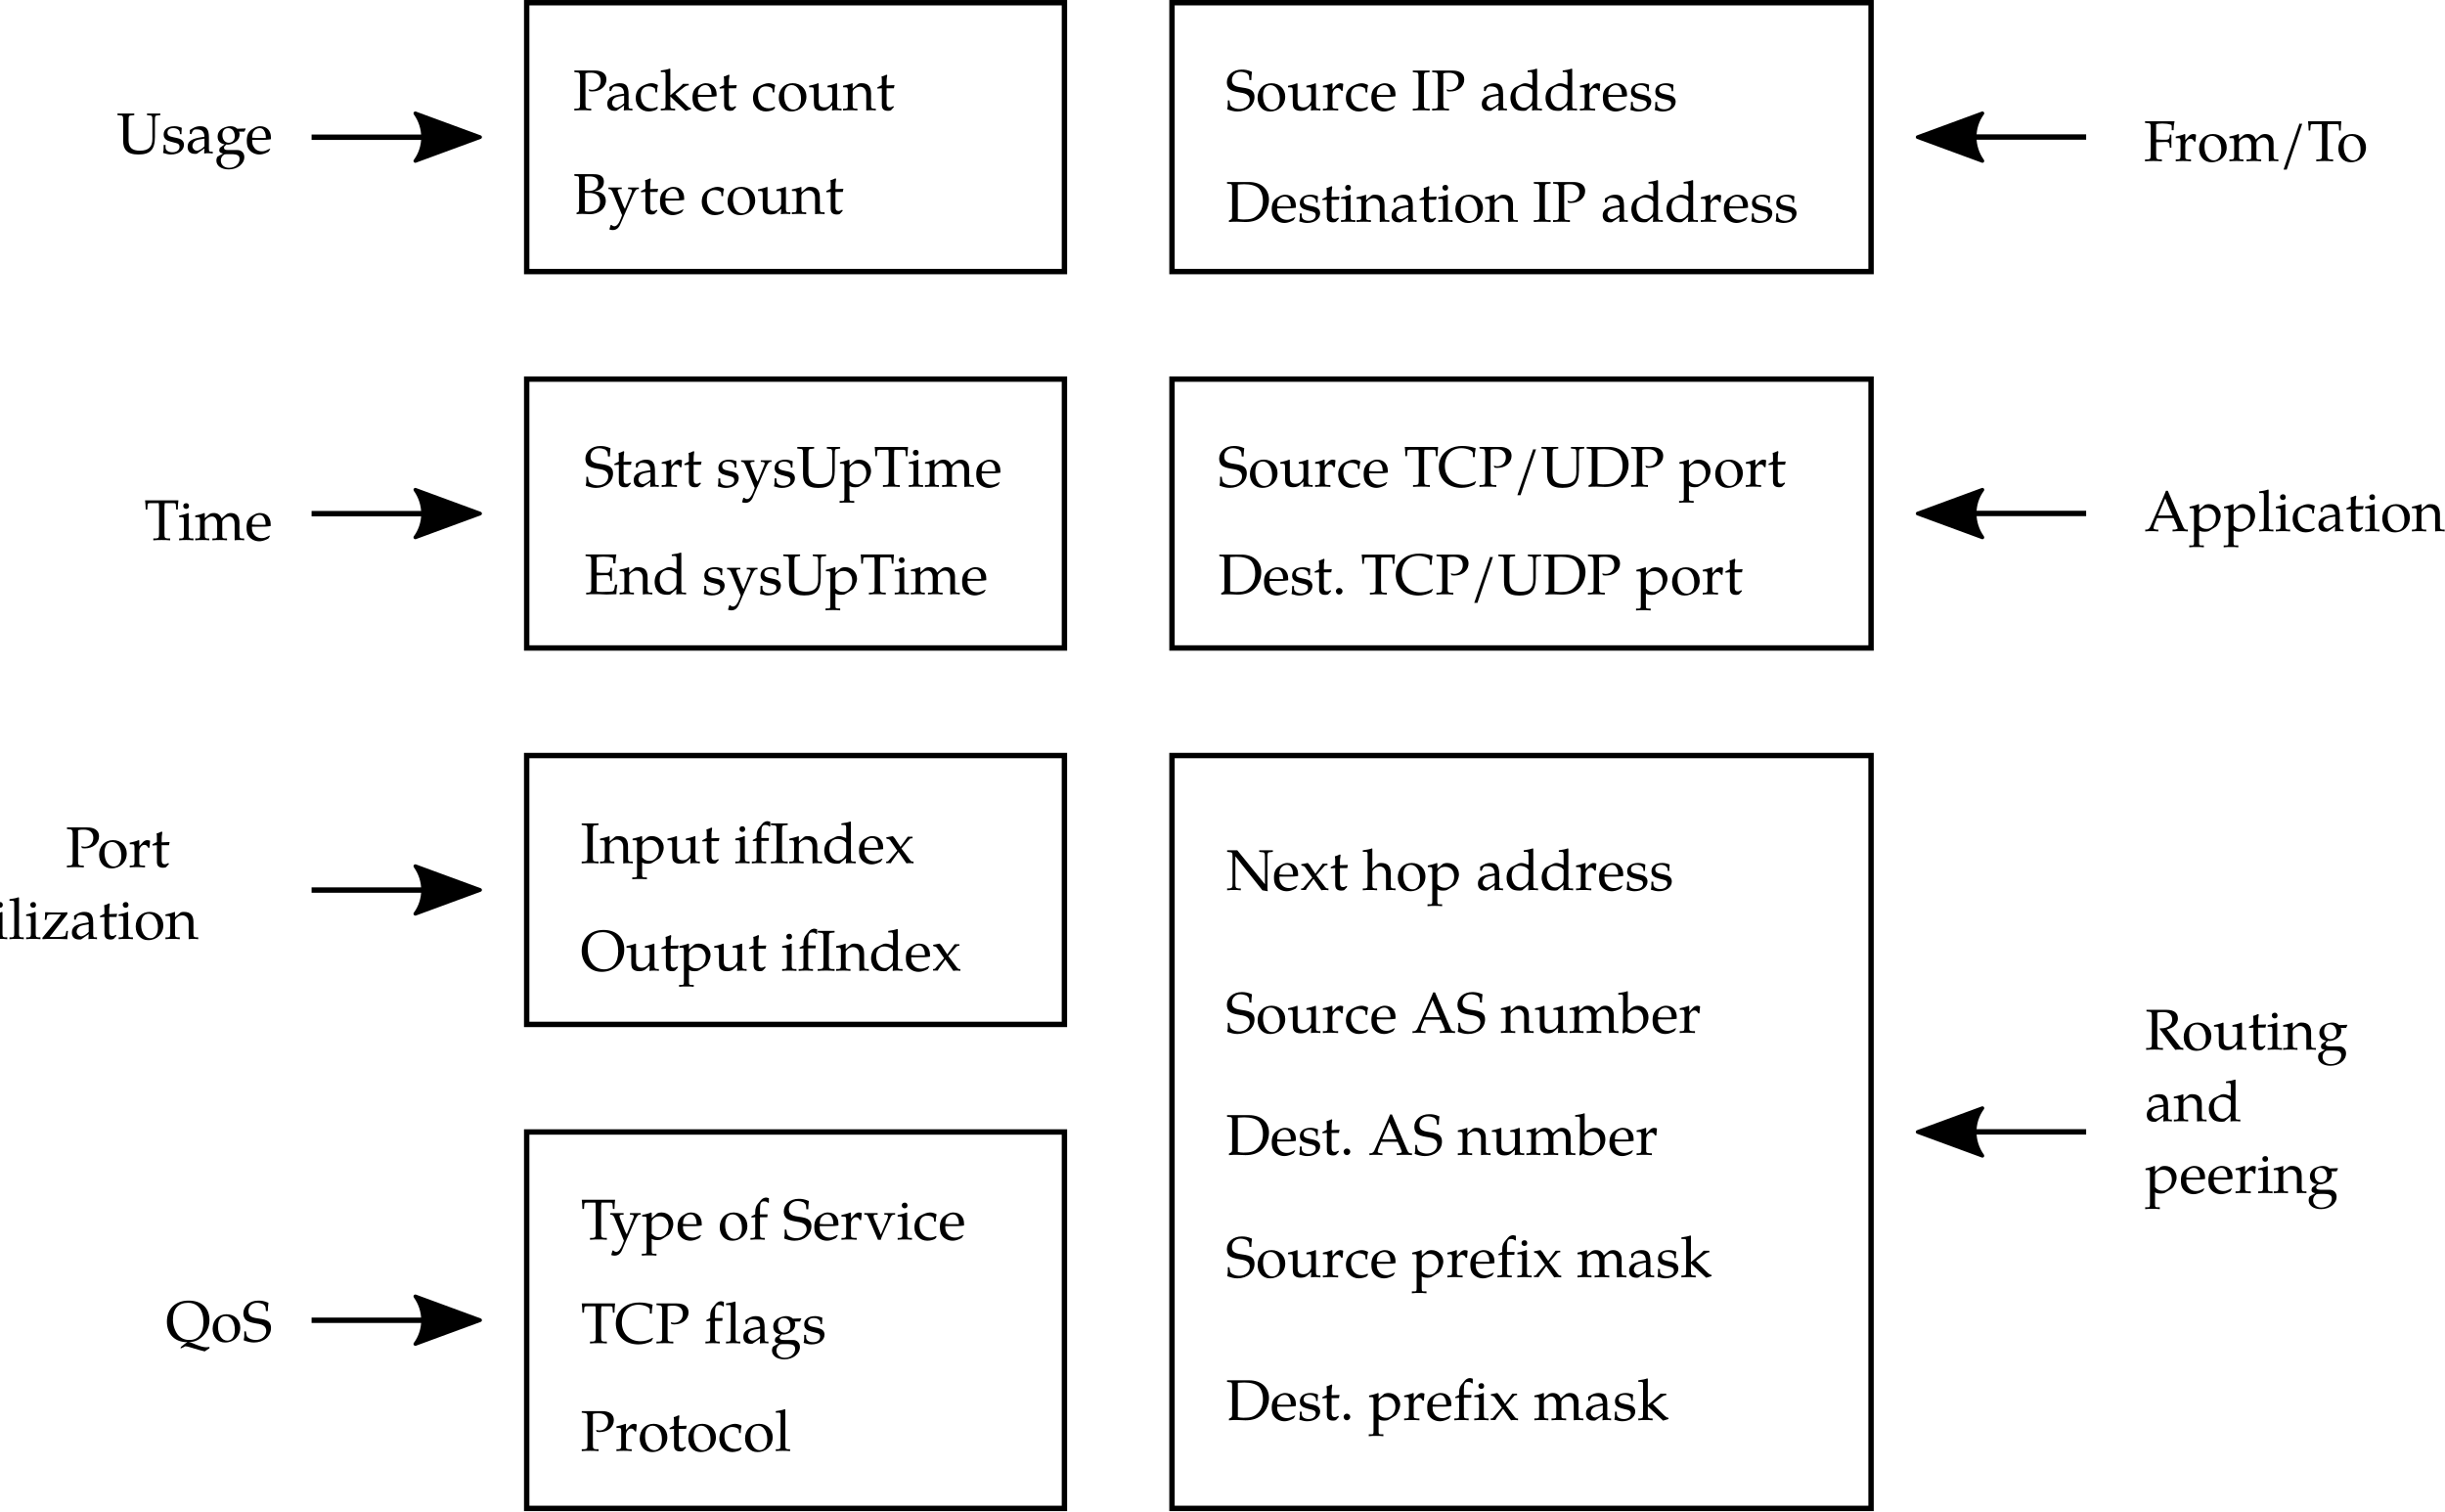
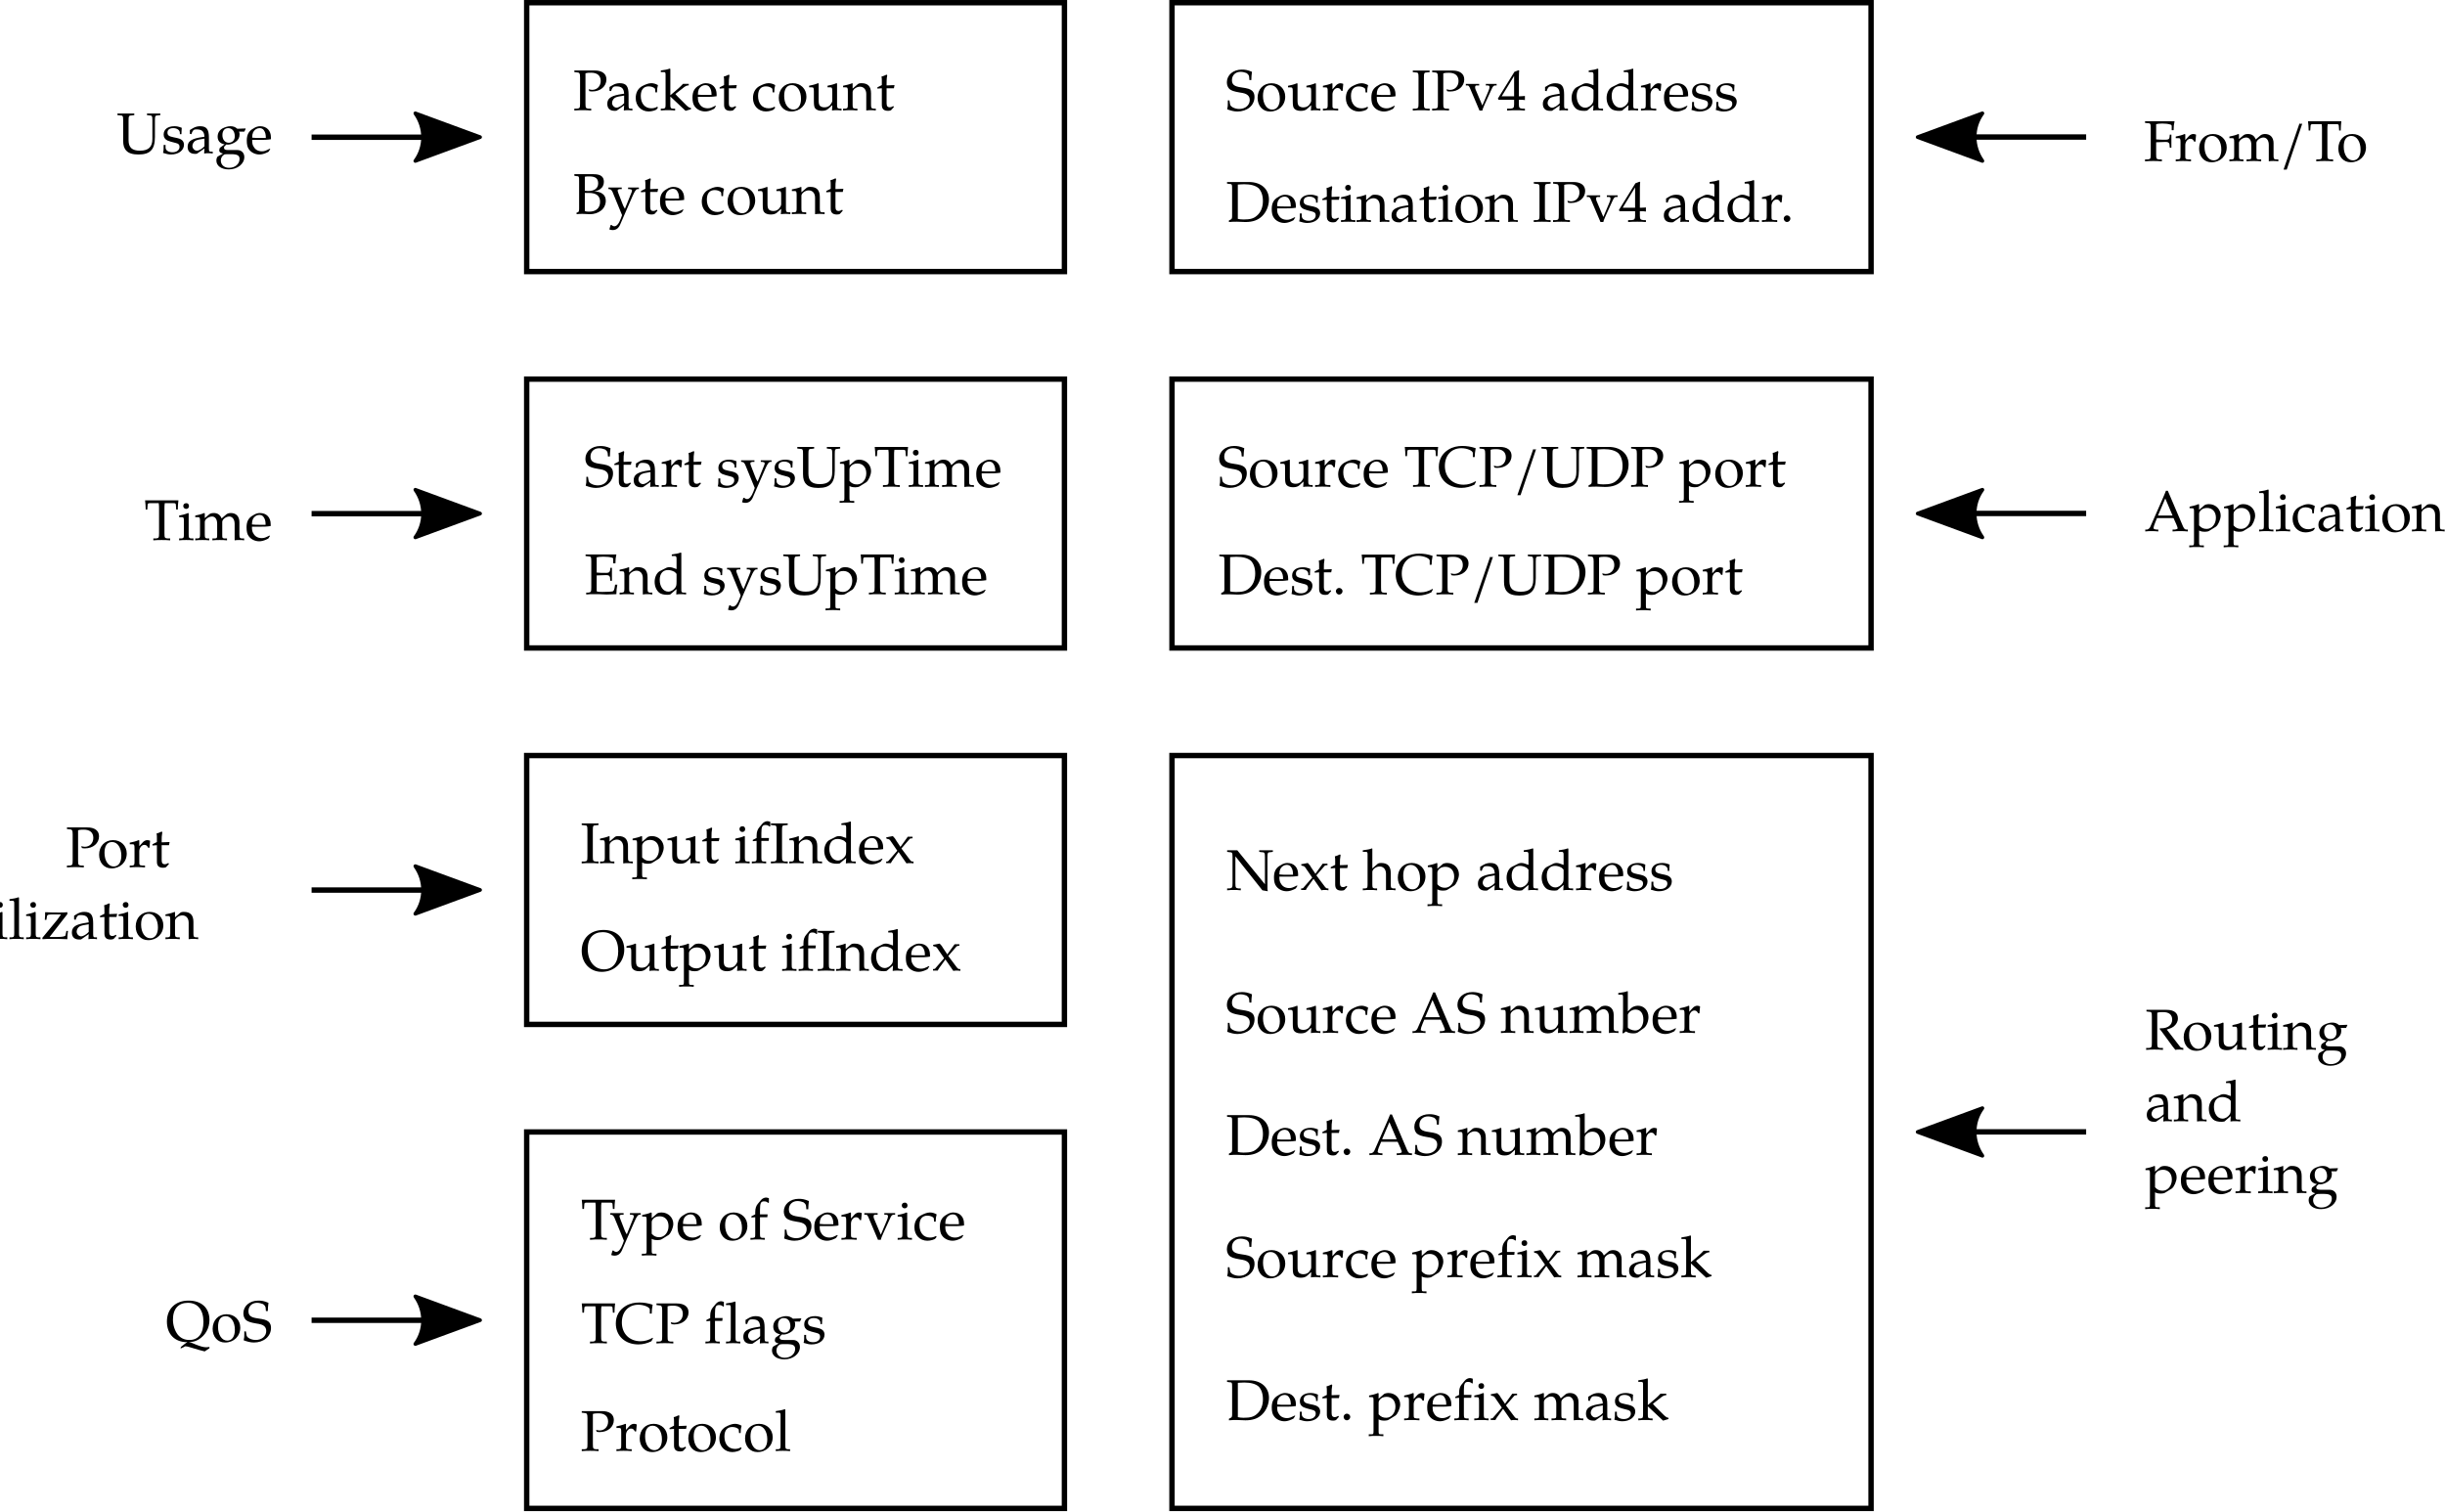
<svg xmlns="http://www.w3.org/2000/svg" width="120.3mm" height="74.348mm" viewBox="0 0 120.3 74.348" version="1.1" id="svg8">
  <defs id="defs2">
    <marker style="overflow:visible" id="marker5299" refX="0" refY="0" orient="auto">
      <path transform="matrix(-1.1,0,0,-1.1,-1.1,0)" d="M 8.719,4.034 -2.207,0.016 8.719,-4.002 c -1.745,2.372 -1.735,5.617 -6e-7,8.035 z" style="fill:#000000;fill-opacity:1;fill-rule:evenodd;stroke:#000000;stroke-width:0.625;stroke-linejoin:round;stroke-opacity:1" id="path5297" />
    </marker>
    <marker orient="auto" refY="0" refX="0" id="Arrow2Lend" style="overflow:visible">
      <path id="path4713" style="fill:#000000;fill-opacity:1;fill-rule:evenodd;stroke:#000000;stroke-width:0.625;stroke-linejoin:round;stroke-opacity:1" d="M 8.719,4.034 -2.207,0.016 8.719,-4.002 c -1.745,2.372 -1.735,5.617 -6e-7,8.035 z" transform="matrix(-1.1,0,0,-1.1,-1.1,0)" />
    </marker>
    <marker orient="auto" refY="0" refX="0" id="Arrow2Mend" style="overflow:visible">
      <path id="path4719" style="fill:#000000;fill-opacity:1;fill-rule:evenodd;stroke:#000000;stroke-width:0.625;stroke-linejoin:round;stroke-opacity:1" d="M 8.719,4.034 -2.207,0.016 8.719,-4.002 c -1.745,2.372 -1.735,5.617 -6e-7,8.035 z" transform="scale(-0.6)" />
    </marker>
    <marker orient="auto" refY="0" refX="0" id="Arrow2Lend-6" style="overflow:visible">
      <path id="path4713-0" style="fill:#000000;fill-opacity:1;fill-rule:evenodd;stroke:#000000;stroke-width:0.625;stroke-linejoin:round;stroke-opacity:1" d="M 8.719,4.034 -2.207,0.016 8.719,-4.002 c -1.745,2.372 -1.735,5.617 -6e-7,8.035 z" transform="matrix(-1.1,0,0,-1.1,-1.1,0)" />
    </marker>
    <marker orient="auto" refY="0" refX="0" id="Arrow2Lend-60" style="overflow:visible">
      <path id="path4713-6" style="fill:#000000;fill-opacity:1;fill-rule:evenodd;stroke:#000000;stroke-width:0.625;stroke-linejoin:round;stroke-opacity:1" d="M 8.719,4.034 -2.207,0.016 8.719,-4.002 c -1.745,2.372 -1.735,5.617 -6e-7,8.035 z" transform="matrix(-1.1,0,0,-1.1,-1.1,0)" />
    </marker>
    <marker orient="auto" refY="0" refX="0" id="Arrow2Lend-4" style="overflow:visible">
      <path id="path4713-63" style="fill:#000000;fill-opacity:1;fill-rule:evenodd;stroke:#000000;stroke-width:0.625;stroke-linejoin:round;stroke-opacity:1" d="M 8.719,4.034 -2.207,0.016 8.719,-4.002 c -1.745,2.372 -1.735,5.617 -6e-7,8.035 z" transform="matrix(-1.1,0,0,-1.1,-1.1,0)" />
    </marker>
    <marker style="overflow:visible" id="marker5299-6" refX="0" refY="0" orient="auto">
      <path transform="matrix(-1.1,0,0,-1.1,-1.1,0)" d="M 8.719,4.034 -2.207,0.016 8.719,-4.002 c -1.745,2.372 -1.735,5.617 -6e-7,8.035 z" style="fill:#000000;fill-opacity:1;fill-rule:evenodd;stroke:#000000;stroke-width:0.625;stroke-linejoin:round;stroke-opacity:1" id="path5297-8" />
    </marker>
    <marker style="overflow:visible" id="marker5299-9" refX="0" refY="0" orient="auto">
      <path transform="matrix(-1.1,0,0,-1.1,-1.1,0)" d="M 8.719,4.034 -2.207,0.016 8.719,-4.002 c -1.745,2.372 -1.735,5.617 -6e-7,8.035 z" style="fill:#000000;fill-opacity:1;fill-rule:evenodd;stroke:#000000;stroke-width:0.625;stroke-linejoin:round;stroke-opacity:1" id="path5297-3" />
    </marker>
  </defs>
  <g id="layer1" transform="translate(-27.00227,-19.055)">
    <text xml:space="preserve" style="font-style:normal;font-variant:normal;font-weight:normal;font-stretch:normal;font-size:2.822px;line-height:1.25;font-family:TeXGyrePagella;-inkscape-font-specification:'TeXGyrePagella, Normal';font-variant-ligatures:normal;font-variant-caps:normal;font-variant-numeric:normal;font-feature-settings:normal;text-align:start;letter-spacing:0px;word-spacing:0px;writing-mode:lr-tb;text-anchor:start;fill:#000000;fill-opacity:1;stroke:none;stroke-width:0.265" x="32.749" y="26.596" id="text4489">
      <tspan id="tspan4487" x="32.749" y="26.596" style="font-style:normal;font-variant:normal;font-weight:normal;font-stretch:normal;font-size:2.822px;font-family:TeXGyrePagella;-inkscape-font-specification:'TeXGyrePagella, Normal';font-variant-ligatures:normal;font-variant-caps:normal;font-variant-numeric:normal;font-feature-settings:normal;text-align:start;writing-mode:lr-tb;text-anchor:start;stroke-width:0.265">Usage</tspan>
    </text>
    <text xml:space="preserve" style="font-style:normal;font-variant:normal;font-weight:normal;font-stretch:normal;font-size:2.822px;line-height:1.25;font-family:TeXGyrePagella;-inkscape-font-specification:'TeXGyrePagella, Normal';font-variant-ligatures:normal;font-variant-caps:normal;font-variant-numeric:normal;font-feature-settings:normal;text-align:start;letter-spacing:0px;word-spacing:0px;writing-mode:lr-tb;text-anchor:start;fill:#000000;fill-opacity:1;stroke:none;stroke-width:0.265" x="34.094" y="45.627" id="text4501">
      <tspan id="tspan4499" x="34.094" y="45.627" style="font-style:normal;font-variant:normal;font-weight:normal;font-stretch:normal;font-size:2.822px;font-family:TeXGyrePagella;-inkscape-font-specification:'TeXGyrePagella, Normal';font-variant-ligatures:normal;font-variant-caps:normal;font-variant-numeric:normal;font-feature-settings:normal;text-align:start;writing-mode:lr-tb;text-anchor:start;stroke-width:0.265">Time</tspan>
    </text>
    <text xml:space="preserve" style="font-style:normal;font-variant:normal;font-weight:normal;font-stretch:normal;font-size:2.822px;line-height:1.25;font-family:TeXGyrePagella;-inkscape-font-specification:'TeXGyrePagella, Normal';font-variant-ligatures:normal;font-variant-caps:normal;font-variant-numeric:normal;font-feature-settings:normal;text-align:end;letter-spacing:0px;word-spacing:0px;writing-mode:lr-tb;text-anchor:end;fill:#000000;fill-opacity:1;stroke:none;stroke-width:0.265" x="40.297" y="61.722" id="text4513">
      <tspan id="tspan4511" x="40.297" y="61.722" style="font-style:normal;font-variant:normal;font-weight:normal;font-stretch:normal;font-size:2.822px;font-family:TeXGyrePagella;-inkscape-font-specification:'TeXGyrePagella, Normal';font-variant-ligatures:normal;font-variant-caps:normal;font-variant-numeric:normal;font-feature-settings:normal;text-align:end;writing-mode:lr-tb;text-anchor:end;stroke-width:0.265">Port</tspan>
      <tspan x="40.297" y="65.25" style="font-style:normal;font-variant:normal;font-weight:normal;font-stretch:normal;font-size:2.822px;font-family:TeXGyrePagella;-inkscape-font-specification:'TeXGyrePagella, Normal';font-variant-ligatures:normal;font-variant-caps:normal;font-variant-numeric:normal;font-feature-settings:normal;text-align:end;writing-mode:lr-tb;text-anchor:end;stroke-width:0.265" id="tspan4515">Utilization</tspan>
    </text>
    <text xml:space="preserve" style="font-style:normal;font-variant:normal;font-weight:normal;font-stretch:normal;font-size:2.822px;line-height:1.25;font-family:TeXGyrePagella;-inkscape-font-specification:'TeXGyrePagella, Normal';font-variant-ligatures:normal;font-variant-caps:normal;font-variant-numeric:normal;font-feature-settings:normal;text-align:start;letter-spacing:0px;word-spacing:0px;writing-mode:lr-tb;text-anchor:start;fill:#000000;fill-opacity:1;stroke:none;stroke-width:0.265" x="35.152" y="85.045" id="text4527">
      <tspan id="tspan4525" x="35.152" y="85.045" style="font-style:normal;font-variant:normal;font-weight:normal;font-stretch:normal;font-size:2.822px;font-family:TeXGyrePagella;-inkscape-font-specification:'TeXGyrePagella, Normal';font-variant-ligatures:normal;font-variant-caps:normal;font-variant-numeric:normal;font-feature-settings:normal;text-align:start;writing-mode:lr-tb;text-anchor:start;stroke-width:0.265">QoS</tspan>
    </text>
    <text xml:space="preserve" style="font-style:normal;font-variant:normal;font-weight:normal;font-stretch:normal;font-size:2.822px;line-height:1.25;font-family:TeXGyrePagella;-inkscape-font-specification:'TeXGyrePagella, Normal';font-variant-ligatures:normal;font-variant-caps:normal;font-variant-numeric:normal;font-feature-settings:normal;text-align:start;letter-spacing:0px;word-spacing:0px;writing-mode:lr-tb;text-anchor:start;fill:#000000;fill-opacity:1;stroke:none;stroke-width:0.265" x="132.481" y="26.98" id="text4543">
      <tspan id="tspan4541" x="132.481" y="26.98" style="font-style:normal;font-variant:normal;font-weight:normal;font-stretch:normal;font-size:2.822px;font-family:TeXGyrePagella;-inkscape-font-specification:'TeXGyrePagella, Normal';font-variant-ligatures:normal;font-variant-caps:normal;font-variant-numeric:normal;font-feature-settings:normal;text-align:start;writing-mode:lr-tb;text-anchor:start;stroke-width:0.265">From/To</tspan>
    </text>
    <text xml:space="preserve" style="font-style:normal;font-variant:normal;font-weight:normal;font-stretch:normal;font-size:2.822px;line-height:1.25;font-family:TeXGyrePagella;-inkscape-font-specification:'TeXGyrePagella, Normal';font-variant-ligatures:normal;font-variant-caps:normal;font-variant-numeric:normal;font-feature-settings:normal;text-align:start;letter-spacing:0px;word-spacing:0px;writing-mode:lr-tb;text-anchor:start;fill:#000000;fill-opacity:1;stroke:none;stroke-width:0.265" x="132.508" y="45.186" id="text4555">
      <tspan id="tspan4553" x="132.508" y="45.186" style="font-style:normal;font-variant:normal;font-weight:normal;font-stretch:normal;font-size:2.822px;font-family:TeXGyrePagella;-inkscape-font-specification:'TeXGyrePagella, Normal';font-variant-ligatures:normal;font-variant-caps:normal;font-variant-numeric:normal;font-feature-settings:normal;text-align:start;writing-mode:lr-tb;text-anchor:start;stroke-width:0.265">Application</tspan>
    </text>
    <text xml:space="preserve" style="font-style:normal;font-variant:normal;font-weight:normal;font-stretch:normal;font-size:2.822px;line-height:1.25;font-family:TeXGyrePagella;-inkscape-font-specification:'TeXGyrePagella, Normal';font-variant-ligatures:normal;font-variant-caps:normal;font-variant-numeric:normal;font-feature-settings:normal;text-align:start;letter-spacing:0px;word-spacing:0px;writing-mode:lr-tb;text-anchor:start;fill:#000000;fill-opacity:1;stroke:none;stroke-width:0.265" x="132.535" y="70.693" id="text4567">
      <tspan id="tspan4565" x="132.535" y="70.693" style="font-style:normal;font-variant:normal;font-weight:normal;font-stretch:normal;font-size:2.822px;font-family:TeXGyrePagella;-inkscape-font-specification:'TeXGyrePagella, Normal';font-variant-ligatures:normal;font-variant-caps:normal;font-variant-numeric:normal;font-feature-settings:normal;text-align:start;writing-mode:lr-tb;text-anchor:start;stroke-width:0.265">Routing</tspan>
      <tspan x="132.535" y="74.221" style="font-style:normal;font-variant:normal;font-weight:normal;font-stretch:normal;font-size:2.822px;font-family:TeXGyrePagella;-inkscape-font-specification:'TeXGyrePagella, Normal';font-variant-ligatures:normal;font-variant-caps:normal;font-variant-numeric:normal;font-feature-settings:normal;text-align:start;writing-mode:lr-tb;text-anchor:start;stroke-width:0.265" id="tspan4569">and</tspan>
      <tspan x="132.535" y="77.748" style="font-style:normal;font-variant:normal;font-weight:normal;font-stretch:normal;font-size:2.822px;font-family:TeXGyrePagella;-inkscape-font-specification:'TeXGyrePagella, Normal';font-variant-ligatures:normal;font-variant-caps:normal;font-variant-numeric:normal;font-feature-settings:normal;text-align:start;writing-mode:lr-tb;text-anchor:start;stroke-width:0.265" id="tspan4571">peering</tspan>
    </text>
    <g id="g4614">
      <text id="text4493" y="24.479" x="55.2" style="font-style:normal;font-variant:normal;font-weight:normal;font-stretch:normal;font-size:2.822px;line-height:1.25;font-family:TeXGyrePagella;-inkscape-font-specification:'TeXGyrePagella, Normal';font-variant-ligatures:normal;font-variant-caps:normal;font-variant-numeric:normal;font-feature-settings:normal;text-align:start;letter-spacing:0px;word-spacing:0px;writing-mode:lr-tb;text-anchor:start;fill:#000000;fill-opacity:1;stroke:none;stroke-width:0.265" xml:space="preserve">
        <tspan style="font-style:normal;font-variant:normal;font-weight:normal;font-stretch:normal;font-size:2.822px;font-family:TeXGyrePagella;-inkscape-font-specification:'TeXGyrePagella, Normal';font-variant-ligatures:normal;font-variant-caps:normal;font-variant-numeric:normal;font-feature-settings:normal;text-align:start;writing-mode:lr-tb;text-anchor:start;stroke-width:0.265" y="24.479" x="55.2" id="tspan4491">Packet count</tspan>
      </text>
      <text id="text4497" y="29.582" x="55.185" style="font-style:normal;font-variant:normal;font-weight:normal;font-stretch:normal;font-size:2.822px;line-height:1.25;font-family:TeXGyrePagella;-inkscape-font-specification:'TeXGyrePagella, Normal';font-variant-ligatures:normal;font-variant-caps:normal;font-variant-numeric:normal;font-feature-settings:normal;text-align:start;letter-spacing:0px;word-spacing:0px;writing-mode:lr-tb;text-anchor:start;fill:#000000;fill-opacity:1;stroke:none;stroke-width:0.265" xml:space="preserve">
        <tspan style="font-style:normal;font-variant:normal;font-weight:normal;font-stretch:normal;font-size:2.822px;font-family:TeXGyrePagella;-inkscape-font-specification:'TeXGyrePagella, Normal';font-variant-ligatures:normal;font-variant-caps:normal;font-variant-numeric:normal;font-feature-settings:normal;text-align:start;writing-mode:lr-tb;text-anchor:start;stroke-width:0.265" y="29.582" x="55.185" id="tspan4495">Byte count</tspan>
      </text>
      <rect y="19.188" x="52.917" height="13.229" width="26.458" id="rect4593" style="fill:none;fill-opacity:1;stroke:#000000;stroke-width:0.265;stroke-miterlimit:4;stroke-dasharray:none;stroke-dashoffset:0;stroke-opacity:1" />
    </g>
    <g id="g4621" transform="translate(2.645835,1.2715659e-6)">
      <text id="text4505" y="43" x="53.098" style="font-style:normal;font-variant:normal;font-weight:normal;font-stretch:normal;font-size:2.822px;line-height:1.25;font-family:TeXGyrePagella;-inkscape-font-specification:'TeXGyrePagella, Normal';font-variant-ligatures:normal;font-variant-caps:normal;font-variant-numeric:normal;font-feature-settings:normal;text-align:start;letter-spacing:0px;word-spacing:0px;writing-mode:lr-tb;text-anchor:start;fill:#000000;fill-opacity:1;stroke:none;stroke-width:0.265" xml:space="preserve">
        <tspan style="font-style:normal;font-variant:normal;font-weight:normal;font-stretch:normal;font-size:2.822px;font-family:TeXGyrePagella;-inkscape-font-specification:'TeXGyrePagella, Normal';font-variant-ligatures:normal;font-variant-caps:normal;font-variant-numeric:normal;font-feature-settings:normal;text-align:start;writing-mode:lr-tb;text-anchor:start;stroke-width:0.265" y="43" x="53.098" id="tspan4503">Start sysUpTime</tspan>
      </text>
      <text id="text4509" y="48.292" x="53.106" style="font-style:normal;font-variant:normal;font-weight:normal;font-stretch:normal;font-size:2.822px;line-height:1.25;font-family:TeXGyrePagella;-inkscape-font-specification:'TeXGyrePagella, Normal';font-variant-ligatures:normal;font-variant-caps:normal;font-variant-numeric:normal;font-feature-settings:normal;text-align:start;letter-spacing:0px;word-spacing:0px;writing-mode:lr-tb;text-anchor:start;fill:#000000;fill-opacity:1;stroke:none;stroke-width:0.265" xml:space="preserve">
        <tspan style="font-style:normal;font-variant:normal;font-weight:normal;font-stretch:normal;font-size:2.822px;font-family:TeXGyrePagella;-inkscape-font-specification:'TeXGyrePagella, Normal';font-variant-ligatures:normal;font-variant-caps:normal;font-variant-numeric:normal;font-feature-settings:normal;text-align:start;writing-mode:lr-tb;text-anchor:start;stroke-width:0.265" y="48.292" x="53.106" id="tspan4507">End sysUpTime</tspan>
      </text>
      <rect y="37.708" x="50.271" height="13.229" width="26.458" id="rect4595" style="fill:none;fill-opacity:1;stroke:#000000;stroke-width:0.265;stroke-miterlimit:4;stroke-dasharray:none;stroke-dashoffset:0;stroke-opacity:1" />
    </g>
    <g id="g4628" transform="translate(-2.645833,-5.291665)">
      <text id="text4519" y="66.812" x="58.208" style="font-style:normal;font-variant:normal;font-weight:normal;font-stretch:normal;font-size:2.822px;line-height:1.25;font-family:TeXGyrePagella;-inkscape-font-specification:'TeXGyrePagella, Normal';font-variant-ligatures:normal;font-variant-caps:normal;font-variant-numeric:normal;font-feature-settings:normal;text-align:start;letter-spacing:0px;word-spacing:0px;writing-mode:lr-tb;text-anchor:start;fill:#000000;fill-opacity:1;stroke:none;stroke-width:0.265" xml:space="preserve">
        <tspan style="font-style:normal;font-variant:normal;font-weight:normal;font-stretch:normal;font-size:2.822px;font-family:TeXGyrePagella;-inkscape-font-specification:'TeXGyrePagella, Normal';font-variant-ligatures:normal;font-variant-caps:normal;font-variant-numeric:normal;font-feature-settings:normal;text-align:start;writing-mode:lr-tb;text-anchor:start;stroke-width:0.265" y="66.812" x="58.208" id="tspan4517">Input ifIndex</tspan>
      </text>
      <text id="text4523" y="72.104" x="58.208" style="font-style:normal;font-variant:normal;font-weight:normal;font-stretch:normal;font-size:2.822px;line-height:1.25;font-family:TeXGyrePagella;-inkscape-font-specification:'TeXGyrePagella, Normal';font-variant-ligatures:normal;font-variant-caps:normal;font-variant-numeric:normal;font-feature-settings:normal;text-align:start;letter-spacing:0px;word-spacing:0px;writing-mode:lr-tb;text-anchor:start;fill:#000000;fill-opacity:1;stroke:none;stroke-width:0.265" xml:space="preserve">
        <tspan style="font-style:normal;font-variant:normal;font-weight:normal;font-stretch:normal;font-size:2.822px;font-family:TeXGyrePagella;-inkscape-font-specification:'TeXGyrePagella, Normal';font-variant-ligatures:normal;font-variant-caps:normal;font-variant-numeric:normal;font-feature-settings:normal;text-align:start;writing-mode:lr-tb;text-anchor:start;stroke-width:0.265" y="72.104" x="58.208" id="tspan4521">Output ifIndex</tspan>
      </text>
      <rect y="61.521" x="55.562" height="13.229" width="26.458" id="rect4597" style="fill:none;fill-opacity:1;stroke:#000000;stroke-width:0.265;stroke-miterlimit:4;stroke-dasharray:none;stroke-dashoffset:0;stroke-opacity:1" />
    </g>
    <g id="g4637" transform="translate(2.645835,-7.9375)">
      <text id="text4531" y="87.979" x="52.932" style="font-style:normal;font-variant:normal;font-weight:normal;font-stretch:normal;font-size:2.822px;line-height:1.25;font-family:TeXGyrePagella;-inkscape-font-specification:'TeXGyrePagella, Normal';font-variant-ligatures:normal;font-variant-caps:normal;font-variant-numeric:normal;font-feature-settings:normal;text-align:start;letter-spacing:0px;word-spacing:0px;writing-mode:lr-tb;text-anchor:start;fill:#000000;fill-opacity:1;stroke:none;stroke-width:0.265" xml:space="preserve">
        <tspan style="font-style:normal;font-variant:normal;font-weight:normal;font-stretch:normal;font-size:2.822px;font-family:TeXGyrePagella;-inkscape-font-specification:'TeXGyrePagella, Normal';font-variant-ligatures:normal;font-variant-caps:normal;font-variant-numeric:normal;font-feature-settings:normal;text-align:start;writing-mode:lr-tb;text-anchor:start;stroke-width:0.265" y="87.979" x="52.932" id="tspan4529">Type of Service</tspan>
      </text>
      <text id="text4535" y="93.082" x="52.932" style="font-style:normal;font-variant:normal;font-weight:normal;font-stretch:normal;font-size:2.822px;line-height:1.25;font-family:TeXGyrePagella;-inkscape-font-specification:'TeXGyrePagella, Normal';font-variant-ligatures:normal;font-variant-caps:normal;font-variant-numeric:normal;font-feature-settings:normal;text-align:start;letter-spacing:0px;word-spacing:0px;writing-mode:lr-tb;text-anchor:start;fill:#000000;fill-opacity:1;stroke:none;stroke-width:0.265" xml:space="preserve">
        <tspan style="font-style:normal;font-variant:normal;font-weight:normal;font-stretch:normal;font-size:2.822px;font-family:TeXGyrePagella;-inkscape-font-specification:'TeXGyrePagella, Normal';font-variant-ligatures:normal;font-variant-caps:normal;font-variant-numeric:normal;font-feature-settings:normal;text-align:start;writing-mode:lr-tb;text-anchor:start;stroke-width:0.265" y="93.082" x="52.932" id="tspan4533">TCP flags</tspan>
      </text>
      <text id="text4539" y="98.374" x="52.917" style="font-style:normal;font-variant:normal;font-weight:normal;font-stretch:normal;font-size:2.822px;line-height:1.25;font-family:TeXGyrePagella;-inkscape-font-specification:'TeXGyrePagella, Normal';font-variant-ligatures:normal;font-variant-caps:normal;font-variant-numeric:normal;font-feature-settings:normal;text-align:start;letter-spacing:0px;word-spacing:0px;writing-mode:lr-tb;text-anchor:start;fill:#000000;fill-opacity:1;stroke:none;stroke-width:0.265" xml:space="preserve">
        <tspan style="font-style:normal;font-variant:normal;font-weight:normal;font-stretch:normal;font-size:2.822px;font-family:TeXGyrePagella;-inkscape-font-specification:'TeXGyrePagella, Normal';font-variant-ligatures:normal;font-variant-caps:normal;font-variant-numeric:normal;font-feature-settings:normal;text-align:start;writing-mode:lr-tb;text-anchor:start;stroke-width:0.265" y="98.374" x="52.917" id="tspan4537">Protocol</tspan>
      </text>
      <rect y="82.688" x="50.271" height="18.521" width="26.458" id="rect4599" style="fill:none;fill-opacity:1;stroke:#000000;stroke-width:0.265;stroke-miterlimit:4;stroke-dasharray:none;stroke-dashoffset:0;stroke-opacity:1" />
    </g>
    <g id="g4664" transform="translate(-47.625,5.291662)">
      <text id="text4547" y="19.188" x="134.93" style="font-style:normal;font-variant:normal;font-weight:normal;font-stretch:normal;font-size:2.822px;line-height:1.25;font-family:TeXGyrePagella;-inkscape-font-specification:'TeXGyrePagella, Normal';font-variant-ligatures:normal;font-variant-caps:normal;font-variant-numeric:normal;font-feature-settings:normal;text-align:start;letter-spacing:0px;word-spacing:0px;writing-mode:lr-tb;text-anchor:start;fill:#000000;fill-opacity:1;stroke:none;stroke-width:0.265" xml:space="preserve">
-         <tspan style="font-style:normal;font-variant:normal;font-weight:normal;font-stretch:normal;font-size:2.822px;font-family:TeXGyrePagella;-inkscape-font-specification:'TeXGyrePagella, Normal';font-variant-ligatures:normal;font-variant-caps:normal;font-variant-numeric:normal;font-feature-settings:normal;text-align:start;writing-mode:lr-tb;text-anchor:start;stroke-width:0.265" y="19.188" x="134.93" id="tspan4545">Source IP address</tspan>
+         <tspan style="font-style:normal;font-variant:normal;font-weight:normal;font-stretch:normal;font-size:2.822px;font-family:TeXGyrePagella;-inkscape-font-specification:'TeXGyrePagella, Normal';font-variant-ligatures:normal;font-variant-caps:normal;font-variant-numeric:normal;font-feature-settings:normal;text-align:start;writing-mode:lr-tb;text-anchor:start;stroke-width:0.265" y="19.188" x="134.93" id="tspan4545">Source IPv4 address</tspan>
      </text>
      <text id="text4551" y="24.668" x="134.938" style="font-style:normal;font-variant:normal;font-weight:normal;font-stretch:normal;font-size:2.822px;line-height:1.25;font-family:TeXGyrePagella;-inkscape-font-specification:'TeXGyrePagella, Normal';font-variant-ligatures:normal;font-variant-caps:normal;font-variant-numeric:normal;font-feature-settings:normal;text-align:start;letter-spacing:0px;word-spacing:0px;writing-mode:lr-tb;text-anchor:start;fill:#000000;fill-opacity:1;stroke:none;stroke-width:0.265" xml:space="preserve">
-         <tspan style="font-style:normal;font-variant:normal;font-weight:normal;font-stretch:normal;font-size:2.822px;font-family:TeXGyrePagella;-inkscape-font-specification:'TeXGyrePagella, Normal';font-variant-ligatures:normal;font-variant-caps:normal;font-variant-numeric:normal;font-feature-settings:normal;text-align:start;writing-mode:lr-tb;text-anchor:start;stroke-width:0.265" y="24.668" x="134.938" id="tspan4549">Destination IP address</tspan>
+         <tspan style="font-style:normal;font-variant:normal;font-weight:normal;font-stretch:normal;font-size:2.822px;font-family:TeXGyrePagella;-inkscape-font-specification:'TeXGyrePagella, Normal';font-variant-ligatures:normal;font-variant-caps:normal;font-variant-numeric:normal;font-feature-settings:normal;text-align:start;writing-mode:lr-tb;text-anchor:start;stroke-width:0.265" y="24.668" x="134.938" id="tspan4549">Destination IPv4 addr.</tspan>
      </text>
      <rect y="13.896" x="132.292" height="13.229" width="34.396" id="rect4601" style="fill:none;fill-opacity:1;stroke:#000000;stroke-width:0.265;stroke-miterlimit:4;stroke-dasharray:none;stroke-dashoffset:0;stroke-opacity:1" />
    </g>
    <g id="g4688" transform="translate(-13.22917,-4.76722e-6)">
      <text id="text4575" y="62.844" x="100.561" style="font-style:normal;font-variant:normal;font-weight:normal;font-stretch:normal;font-size:2.822px;line-height:1.25;font-family:TeXGyrePagella;-inkscape-font-specification:'TeXGyrePagella, Normal';font-variant-ligatures:normal;font-variant-caps:normal;font-variant-numeric:normal;font-feature-settings:normal;text-align:start;letter-spacing:0px;word-spacing:0px;writing-mode:lr-tb;text-anchor:start;fill:#000000;fill-opacity:1;stroke:none;stroke-width:0.265" xml:space="preserve">
        <tspan style="font-style:normal;font-variant:normal;font-weight:normal;font-stretch:normal;font-size:2.822px;font-family:TeXGyrePagella;-inkscape-font-specification:'TeXGyrePagella, Normal';font-variant-ligatures:normal;font-variant-caps:normal;font-variant-numeric:normal;font-feature-settings:normal;text-align:start;writing-mode:lr-tb;text-anchor:start;stroke-width:0.265" y="62.844" x="100.561" id="tspan4573">Next hop address</tspan>
      </text>
      <text id="text4579" y="69.866" x="100.534" style="font-style:normal;font-variant:normal;font-weight:normal;font-stretch:normal;font-size:2.822px;line-height:1.25;font-family:TeXGyrePagella;-inkscape-font-specification:'TeXGyrePagella, Normal';font-variant-ligatures:normal;font-variant-caps:normal;font-variant-numeric:normal;font-feature-settings:normal;text-align:start;letter-spacing:0px;word-spacing:0px;writing-mode:lr-tb;text-anchor:start;fill:#000000;fill-opacity:1;stroke:none;stroke-width:0.265" xml:space="preserve">
        <tspan style="font-style:normal;font-variant:normal;font-weight:normal;font-stretch:normal;font-size:2.822px;font-family:TeXGyrePagella;-inkscape-font-specification:'TeXGyrePagella, Normal';font-variant-ligatures:normal;font-variant-caps:normal;font-variant-numeric:normal;font-feature-settings:normal;text-align:start;writing-mode:lr-tb;text-anchor:start;stroke-width:0.265" y="69.866" x="100.534" id="tspan4577">Source AS number</tspan>
      </text>
      <text id="text4583" y="75.876" x="100.542" style="font-style:normal;font-variant:normal;font-weight:normal;font-stretch:normal;font-size:2.822px;line-height:1.25;font-family:TeXGyrePagella;-inkscape-font-specification:'TeXGyrePagella, Normal';font-variant-ligatures:normal;font-variant-caps:normal;font-variant-numeric:normal;font-feature-settings:normal;text-align:start;letter-spacing:0px;word-spacing:0px;writing-mode:lr-tb;text-anchor:start;fill:#000000;fill-opacity:1;stroke:none;stroke-width:0.265" xml:space="preserve">
        <tspan style="font-style:normal;font-variant:normal;font-weight:normal;font-stretch:normal;font-size:2.822px;font-family:TeXGyrePagella;-inkscape-font-specification:'TeXGyrePagella, Normal';font-variant-ligatures:normal;font-variant-caps:normal;font-variant-numeric:normal;font-feature-settings:normal;text-align:start;writing-mode:lr-tb;text-anchor:start;stroke-width:0.265" y="75.876" x="100.542" id="tspan4581">Dest. AS number</tspan>
      </text>
      <text id="text4587" y="81.894" x="100.534" style="font-style:normal;font-variant:normal;font-weight:normal;font-stretch:normal;font-size:2.822px;line-height:1.25;font-family:TeXGyrePagella;-inkscape-font-specification:'TeXGyrePagella, Normal';font-variant-ligatures:normal;font-variant-caps:normal;font-variant-numeric:normal;font-feature-settings:normal;text-align:start;letter-spacing:0px;word-spacing:0px;writing-mode:lr-tb;text-anchor:start;fill:#000000;fill-opacity:1;stroke:none;stroke-width:0.265" xml:space="preserve">
        <tspan style="font-style:normal;font-variant:normal;font-weight:normal;font-stretch:normal;font-size:2.822px;font-family:TeXGyrePagella;-inkscape-font-specification:'TeXGyrePagella, Normal';font-variant-ligatures:normal;font-variant-caps:normal;font-variant-numeric:normal;font-feature-settings:normal;text-align:start;writing-mode:lr-tb;text-anchor:start;stroke-width:0.265" y="81.894" x="100.534" id="tspan4585">Source prefix mask</tspan>
      </text>
      <text id="text4591" y="88.924" x="100.542" style="font-style:normal;font-variant:normal;font-weight:normal;font-stretch:normal;font-size:2.822px;line-height:1.25;font-family:TeXGyrePagella;-inkscape-font-specification:'TeXGyrePagella, Normal';font-variant-ligatures:normal;font-variant-caps:normal;font-variant-numeric:normal;font-feature-settings:normal;text-align:start;letter-spacing:0px;word-spacing:0px;writing-mode:lr-tb;text-anchor:start;fill:#000000;fill-opacity:1;stroke:none;stroke-width:0.265" xml:space="preserve">
        <tspan style="font-style:normal;font-variant:normal;font-weight:normal;font-stretch:normal;font-size:2.822px;font-family:TeXGyrePagella;-inkscape-font-specification:'TeXGyrePagella, Normal';font-variant-ligatures:normal;font-variant-caps:normal;font-variant-numeric:normal;font-feature-settings:normal;text-align:start;writing-mode:lr-tb;text-anchor:start;stroke-width:0.265" y="88.924" x="100.542" id="tspan4589">Dest. prefix mask</tspan>
      </text>
      <rect y="56.229" x="97.896" height="37.042" width="34.396" id="rect4605" style="fill:none;fill-opacity:1;stroke:#000000;stroke-width:0.265;stroke-miterlimit:4;stroke-dasharray:none;stroke-dashoffset:0;stroke-opacity:1" />
    </g>
    <g id="g4657" transform="translate(-47.625,2.645828)">
      <text id="text4559" y="40.354" x="134.552" style="font-style:normal;font-variant:normal;font-weight:normal;font-stretch:normal;font-size:2.822px;line-height:1.25;font-family:TeXGyrePagella;-inkscape-font-specification:'TeXGyrePagella, Normal';font-variant-ligatures:normal;font-variant-caps:normal;font-variant-numeric:normal;font-feature-settings:normal;text-align:start;letter-spacing:0px;word-spacing:0px;writing-mode:lr-tb;text-anchor:start;fill:#000000;fill-opacity:1;stroke:none;stroke-width:0.265" xml:space="preserve">
        <tspan style="font-style:normal;font-variant:normal;font-weight:normal;font-stretch:normal;font-size:2.822px;font-family:TeXGyrePagella;-inkscape-font-specification:'TeXGyrePagella, Normal';font-variant-ligatures:normal;font-variant-caps:normal;font-variant-numeric:normal;font-feature-settings:normal;text-align:start;writing-mode:lr-tb;text-anchor:start;stroke-width:0.265" y="40.354" x="134.552" id="tspan4557">Source TCP/UDP port</tspan>
      </text>
      <text id="text4563" y="45.646" x="134.56" style="font-style:normal;font-variant:normal;font-weight:normal;font-stretch:normal;font-size:2.822px;line-height:1.25;font-family:TeXGyrePagella;-inkscape-font-specification:'TeXGyrePagella, Normal';font-variant-ligatures:normal;font-variant-caps:normal;font-variant-numeric:normal;font-feature-settings:normal;text-align:start;letter-spacing:0px;word-spacing:0px;writing-mode:lr-tb;text-anchor:start;fill:#000000;fill-opacity:1;stroke:none;stroke-width:0.265" xml:space="preserve">
        <tspan style="font-style:normal;font-variant:normal;font-weight:normal;font-stretch:normal;font-size:2.822px;font-family:TeXGyrePagella;-inkscape-font-specification:'TeXGyrePagella, Normal';font-variant-ligatures:normal;font-variant-caps:normal;font-variant-numeric:normal;font-feature-settings:normal;text-align:start;writing-mode:lr-tb;text-anchor:start;stroke-width:0.265" y="45.646" x="134.56" id="tspan4561">Dest. TCP/UDP port</tspan>
      </text>
      <rect y="35.062" x="132.292" height="13.229" width="34.396" id="rect4607" style="fill:none;fill-opacity:1;stroke:#000000;stroke-width:0.265;stroke-miterlimit:4;stroke-dasharray:none;stroke-dashoffset:0;stroke-opacity:1" />
    </g>
    <path style="fill:none;stroke:#000000;stroke-width:0.265;stroke-linecap:butt;stroke-linejoin:miter;stroke-miterlimit:4;stroke-dasharray:none;stroke-opacity:1;marker-end:url(#Arrow2Lend)" d="m 42.333,25.807 h 7.938" id="path4690" />
    <path style="fill:none;stroke:#000000;stroke-width:0.265;stroke-linecap:butt;stroke-linejoin:miter;stroke-miterlimit:4;stroke-dasharray:none;stroke-opacity:1;marker-end:url(#Arrow2Lend-6)" d="m 42.333,44.328 h 7.938" id="path4690-4" />
    <path style="fill:none;stroke:#000000;stroke-width:0.265;stroke-linecap:butt;stroke-linejoin:miter;stroke-miterlimit:4;stroke-dasharray:none;stroke-opacity:1;marker-end:url(#Arrow2Lend-60)" d="m 42.333,62.848 h 7.938" id="path4690-9" />
    <path style="fill:none;stroke:#000000;stroke-width:0.265;stroke-linecap:butt;stroke-linejoin:miter;stroke-miterlimit:4;stroke-dasharray:none;stroke-opacity:1;marker-end:url(#Arrow2Lend-4)" d="m 42.333,84.015 h 7.938" id="path4690-8" />
    <flowRoot xml:space="preserve" id="flowRoot5191" style="font-style:normal;font-variant:normal;font-weight:normal;font-stretch:normal;font-size:14.667px;line-height:1.25;font-family:TeXGyrePagella;-inkscape-font-specification:TeXGyrePagella;letter-spacing:0px;word-spacing:0px;fill:#000000;fill-opacity:1;stroke:none" transform="scale(0.2645833)">
      <flowRegion id="flowRegion5193">
        <rect id="rect5195" width="150" height="320" x="30" y="72.52" />
      </flowRegion>
      <flowPara id="flowPara5197" />
    </flowRoot>
    <path style="fill:none;stroke:#000000;stroke-width:0.265px;stroke-linecap:butt;stroke-linejoin:miter;stroke-opacity:1;marker-end:url(#marker5299)" d="m 129.646,25.797 h -7.938" id="path5289" />
    <path style="fill:none;stroke:#000000;stroke-width:0.265px;stroke-linecap:butt;stroke-linejoin:miter;stroke-opacity:1;marker-end:url(#marker5299-6)" d="m 129.646,44.318 h -7.938" id="path5289-4" />
    <path style="fill:none;stroke:#000000;stroke-width:0.265px;stroke-linecap:butt;stroke-linejoin:miter;stroke-opacity:1;marker-end:url(#marker5299-9)" d="m 129.646,74.745 h -7.938" id="path5289-6" />
  </g>
</svg>
